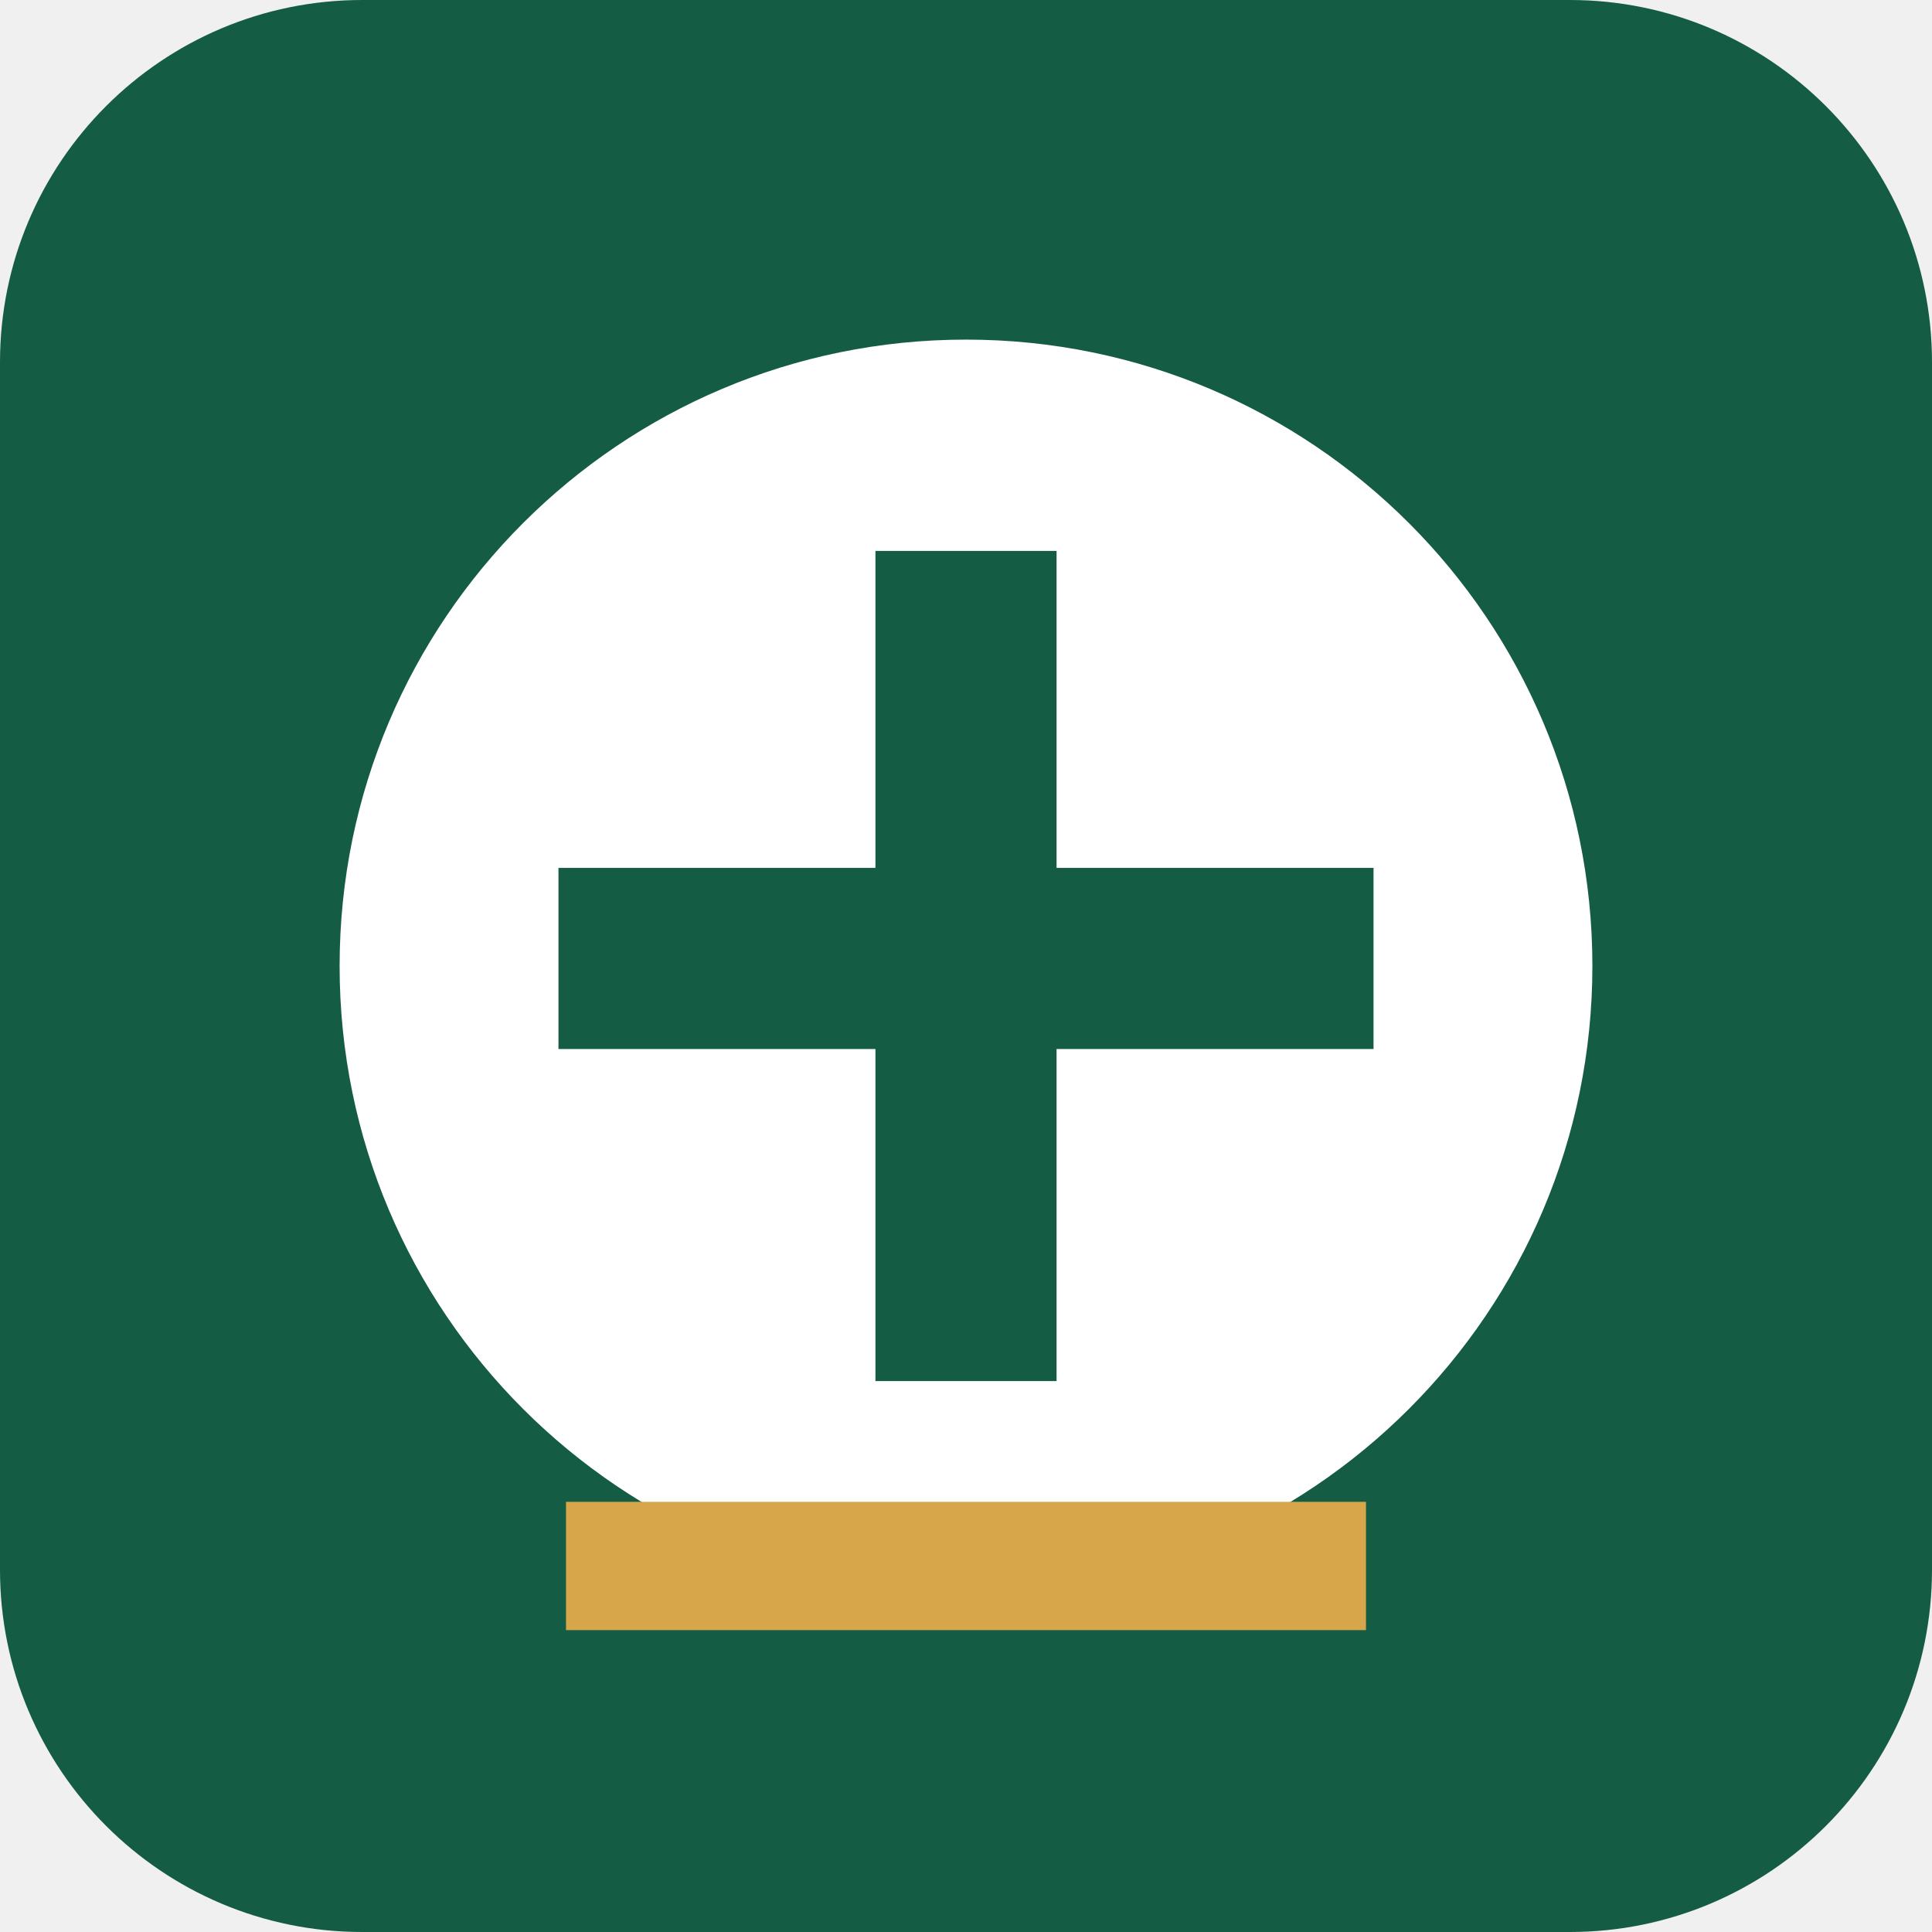
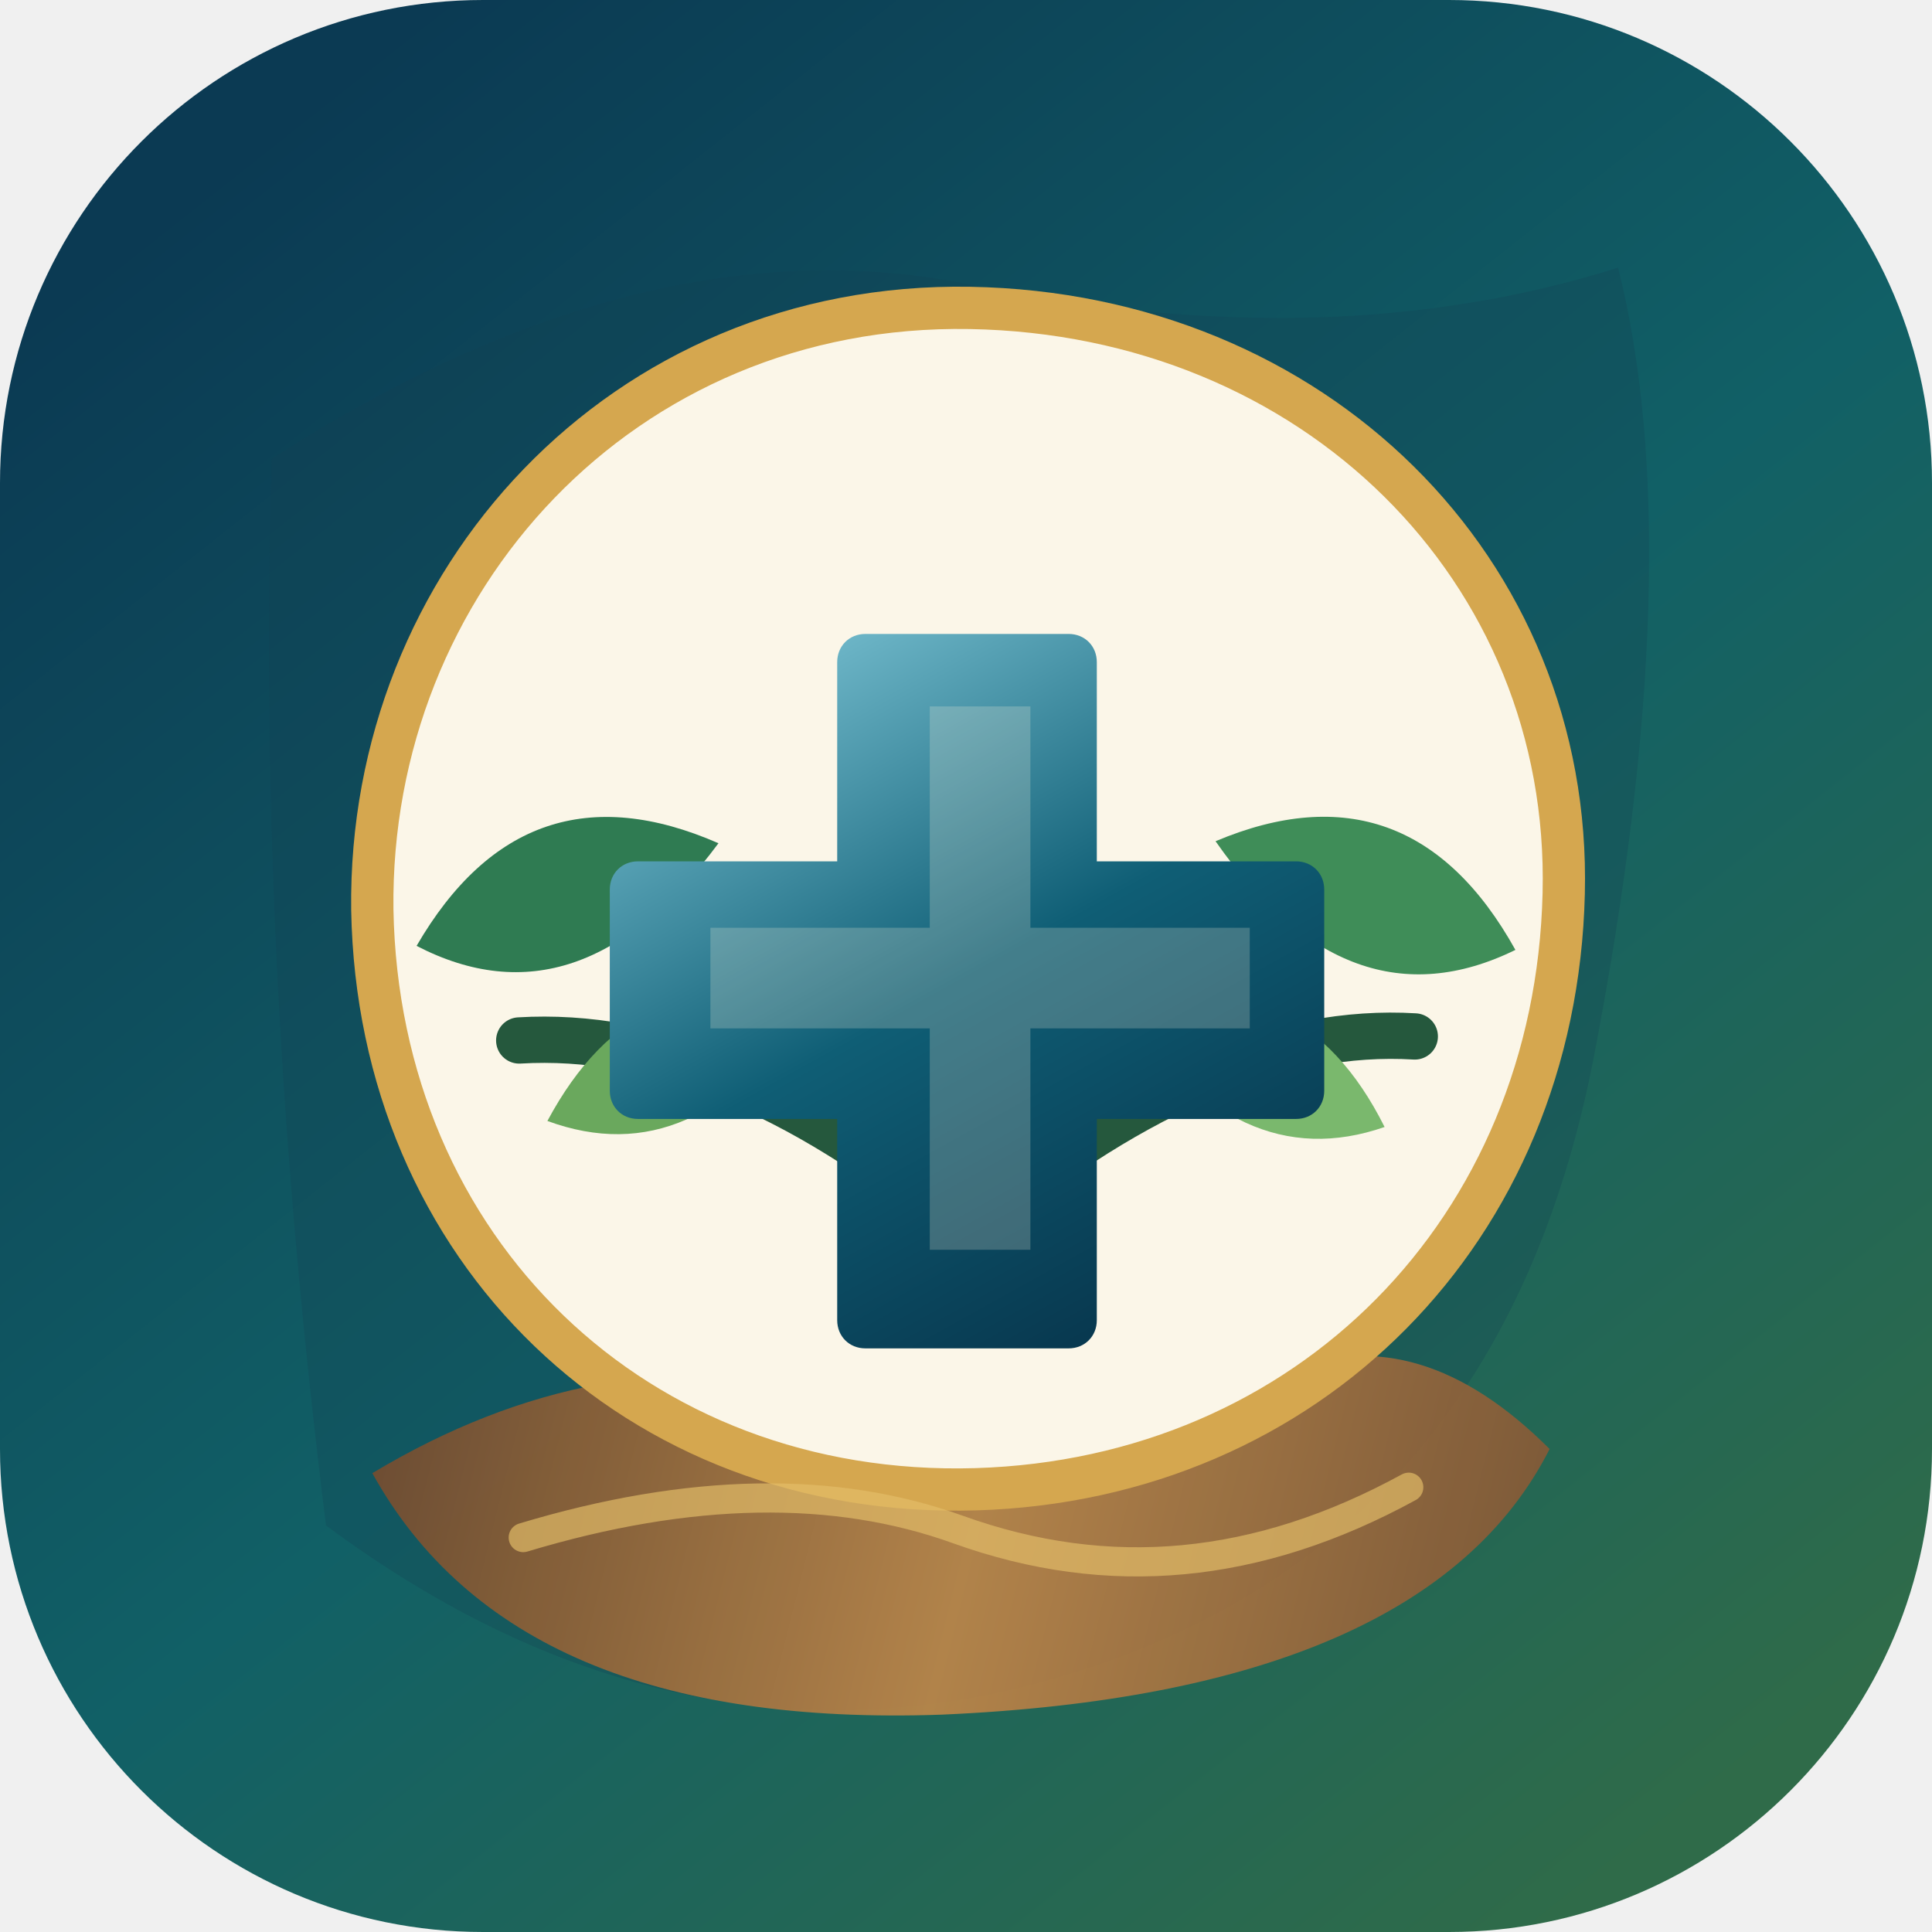
- <svg xmlns="http://www.w3.org/2000/svg" viewBox="0 0 512 512" role="img" aria-labelledby="title">
-   <rect width="512" height="512" rx="96" fill="#145c43" />
-   <circle cx="256" cy="256" r="166" fill="#ffffff" />
-   <path fill="#145c43" d="M232 146h48v84h84v48h-84v88h-48v-88h-84v-48h84z" />
-   <path fill="#d8a64a" d="M150 398h212v34H150z" />
+ <svg xmlns="http://www.w3.org/2000/svg" viewBox="0 0 96 96" role="img" aria-labelledby="title desc">
+   <defs>
+     <linearGradient id="okafor-icon-bg" x1="14" y1="6" x2="82" y2="92" gradientUnits="userSpaceOnUse">
+       <stop offset="0" stop-color="#0b3a53" />
+       <stop offset=".52" stop-color="#116066" />
+       <stop offset="1" stop-color="#2f6b49" />
+     </linearGradient>
+     <linearGradient id="okafor-icon-cross" x1="39" y1="31" x2="59" y2="67" gradientUnits="userSpaceOnUse">
+       <stop offset="0" stop-color="#77bfd0" />
+       <stop offset=".48" stop-color="#0f5e75" />
+       <stop offset="1" stop-color="#07334a" />
+     </linearGradient>
+     <linearGradient id="okafor-icon-earth" x1="18" y1="70" x2="78" y2="85" gradientUnits="userSpaceOnUse">
+       <stop offset="0" stop-color="#6f4b2f" />
+       <stop offset=".5" stop-color="#b98549" />
+       <stop offset="1" stop-color="#7a5335" />
+     </linearGradient>
+   </defs>
+   <rect width="96" height="96" rx="24" fill="url(#okafor-icon-bg)" />
+   <path d="M13.5 22.8c12.4-8 24.1-10.9 35-8.6 11.8 2.4 22.4 2.1 31.9-.9 2.4 9.5 2 22.6-1.2 39.2-3.1 16-11.7 26.2-25.8 30.6-12.8 4-25.2 1.6-37.2-7.3-2.3-18.4-3.2-36-2.7-53z" fill="#123f52" opacity=".28" />
+   <path d="M18.5 73.2c7.5-4.5 15.1-5.9 22.8-4.2 8.6 1.9 16.1 1.6 22.7-.9 4.4-1.7 8.7-.4 13 3.9-4.1 8.1-14.2 12.5-30.2 13.2-14.2.5-23.6-3.5-28.3-12z" fill="url(#okafor-icon-earth)" opacity=".95" />
+   <path d="M48.2 15.3c17.1.3 29.9 13 29.5 29.1-.4 16.7-12.7 29.1-29.2 29.6-16.9.5-29.7-11.9-30-28.8-.2-16.3 12.4-30.2 29.7-29.9z" fill="#fbf6e8" />
+   <path d="M48.2 15.3c17.1.3 29.9 13 29.5 29.1-.4 16.7-12.7 29.1-29.2 29.6-16.9.5-29.7-11.9-30-28.8-.2-16.3 12.4-30.2 29.7-29.9z" fill="none" stroke="#d5a74f" stroke-width="2.1" />
+   <path d="M47.4 60.5c-7.7-6.3-14.9-9.2-21.6-8.8" fill="none" stroke="#25583d" stroke-width="2.3" stroke-linecap="round" />
+   <path d="M35.7 41.9c-6.4-2.8-11.4-1.1-15 5.1 5.4 2.8 10.4 1.1 15-5.1z" fill="#2f7b52" />
+   <path d="M40.2 50c-5.7-1.8-10 .1-13 5.7 4.9 1.8 9.2-.1 13-5.7z" fill="#6aa85d" />
+   <path d="M48.7 60.5c7.8-6.4 15-9.4 21.6-9" fill="none" stroke="#25583d" stroke-width="2.3" stroke-linecap="round" />
+   <path d="M60.4 41.8c6.4-2.7 11.4-.9 14.9 5.4-5.5 2.7-10.5.9-14.9-5.4z" fill="#3f8d58" />
+   <path d="M55.9 50.1c5.8-1.7 10.1.3 12.9 5.9-4.9 1.7-9.2-.3-12.9-5.9z" fill="#7ab86d" />
+   <path d="M43 31.5h10.1c.8 0 1.4.6 1.4 1.4v9.9h9.9c.8 0 1.4.6 1.4 1.4v10c0 .8-.6 1.4-1.4 1.4h-9.9v10c0 .8-.6 1.4-1.4 1.4H43c-.8 0-1.4-.6-1.4-1.4v-10h-9.9c-.8 0-1.4-.6-1.4-1.4v-10c0-.8.6-1.4 1.4-1.4h9.9v-9.9c0-.8.6-1.4 1.4-1.4z" fill="url(#okafor-icon-cross)" />
+   <path d="M46.2 35.1h5v11h10.9v5H51.2v11h-5v-11H35.3v-5h10.9z" fill="#f9f2db" opacity=".22" />
+   <path d="M26 76.4c8.3-2.5 15.5-2.6 21.6-.4 7.5 2.7 14.9 2 22.4-2.1" fill="none" stroke="#e3bd68" stroke-width="1.45" stroke-linecap="round" opacity=".68" />
</svg>
